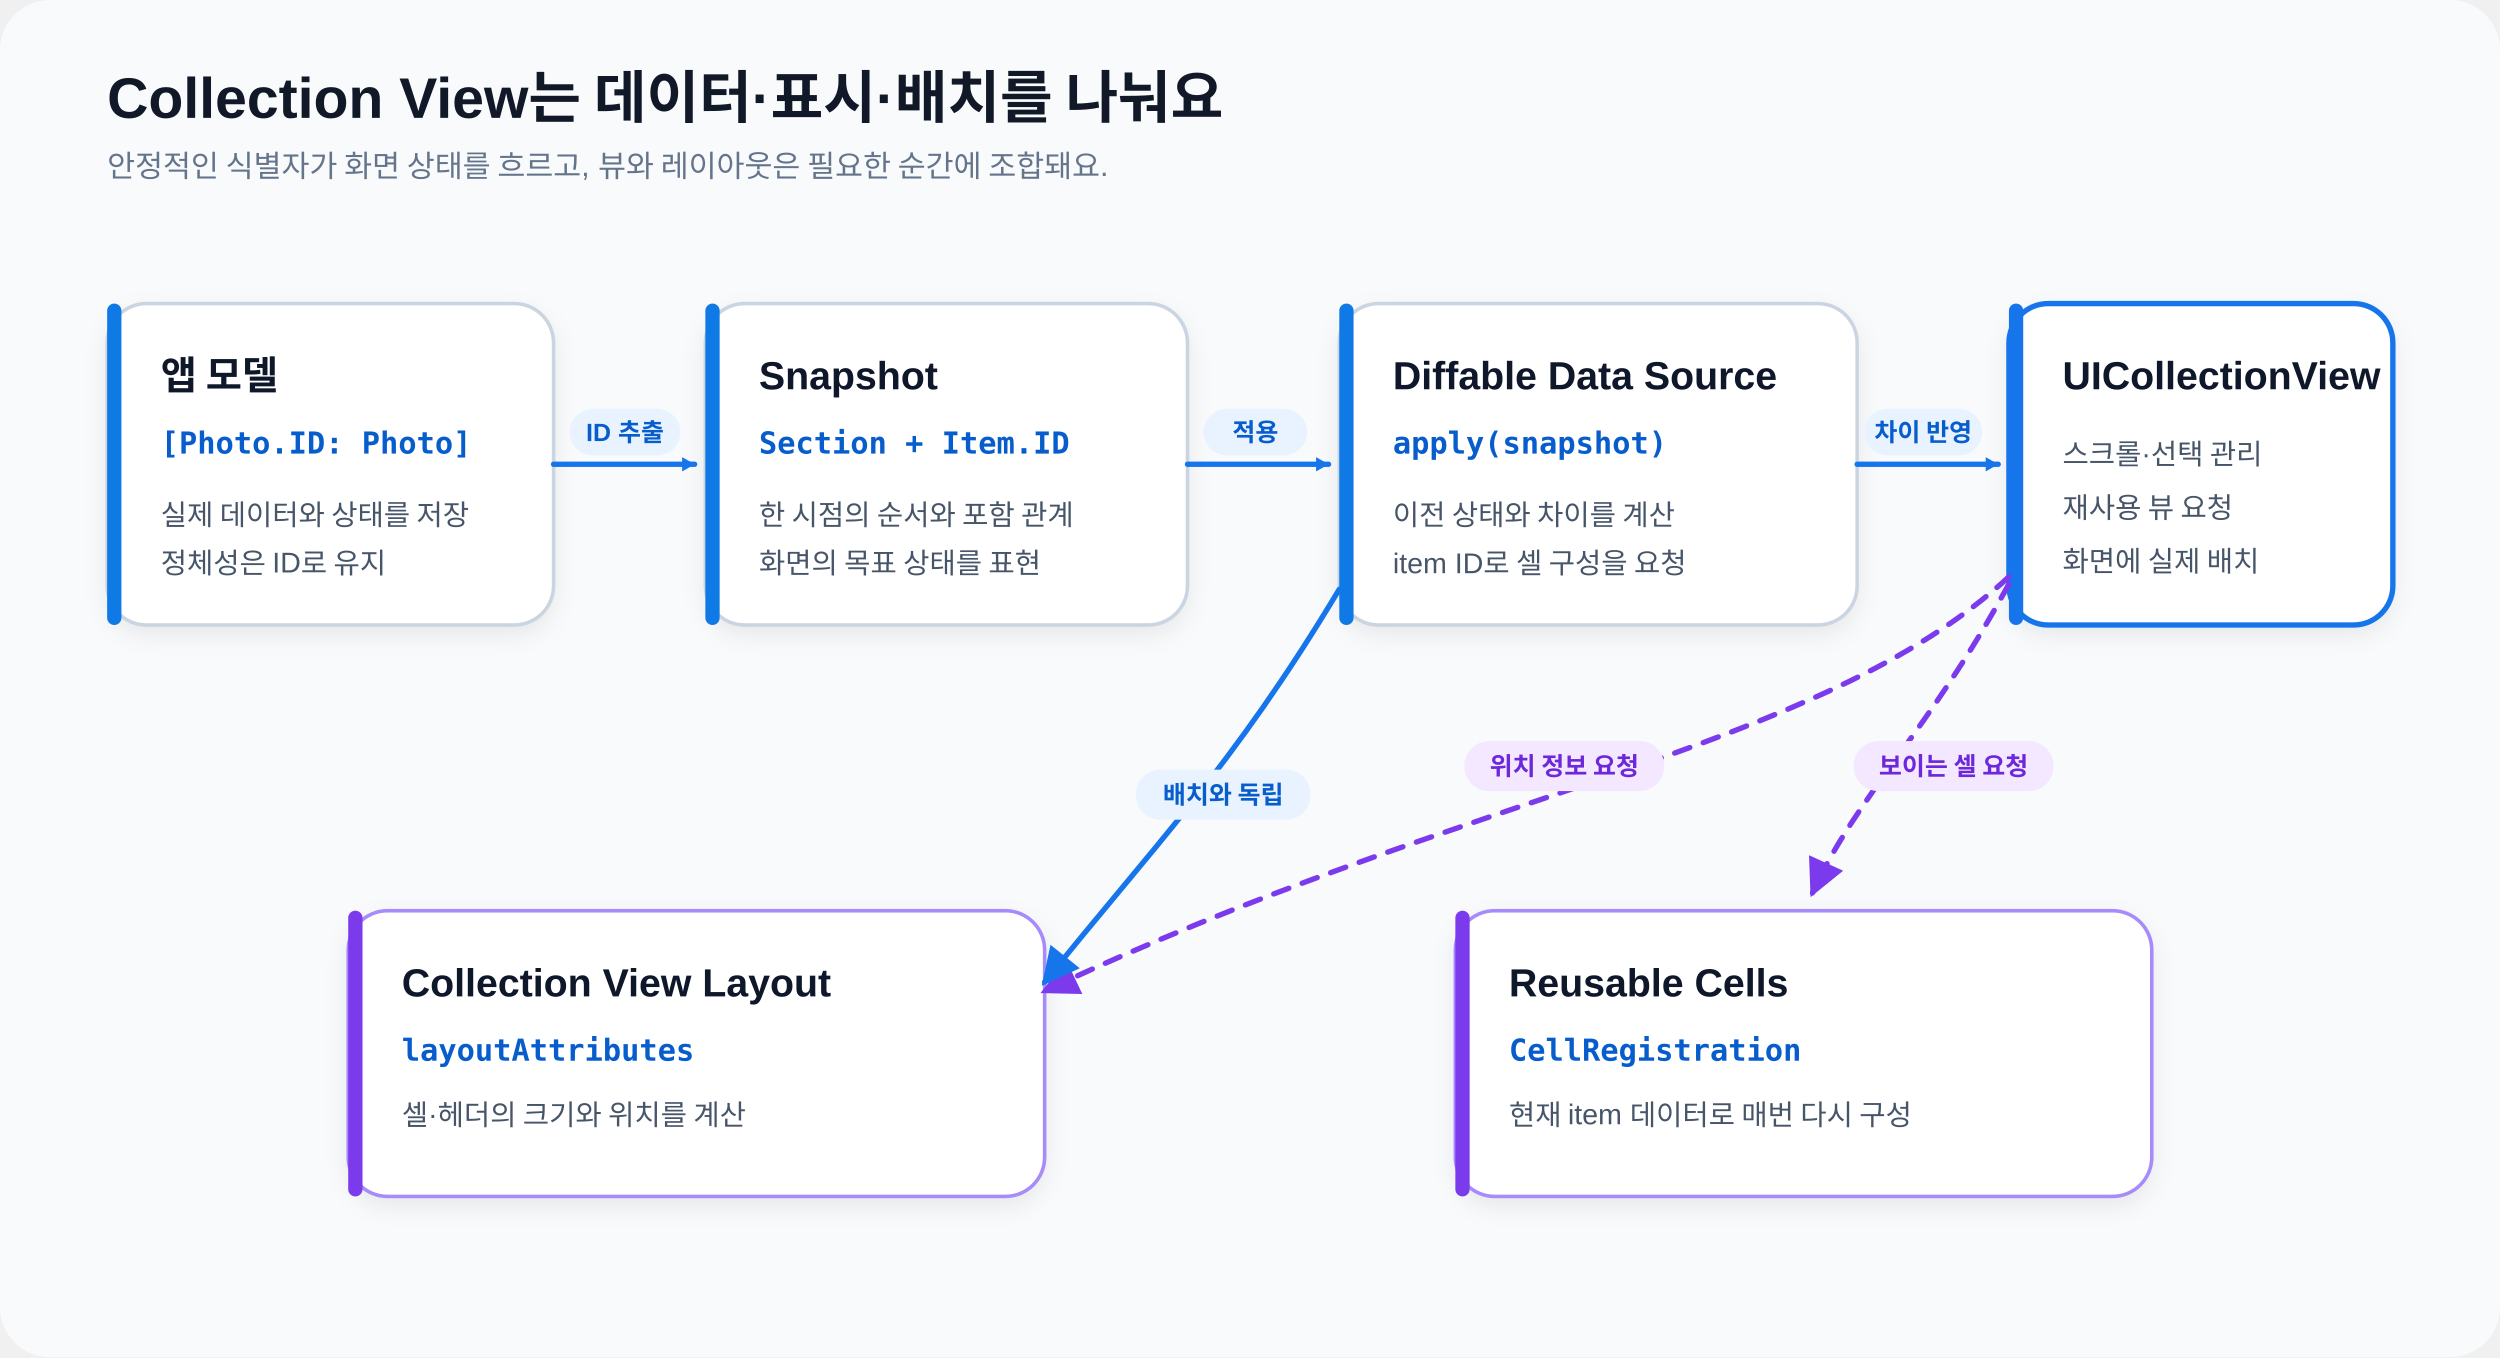
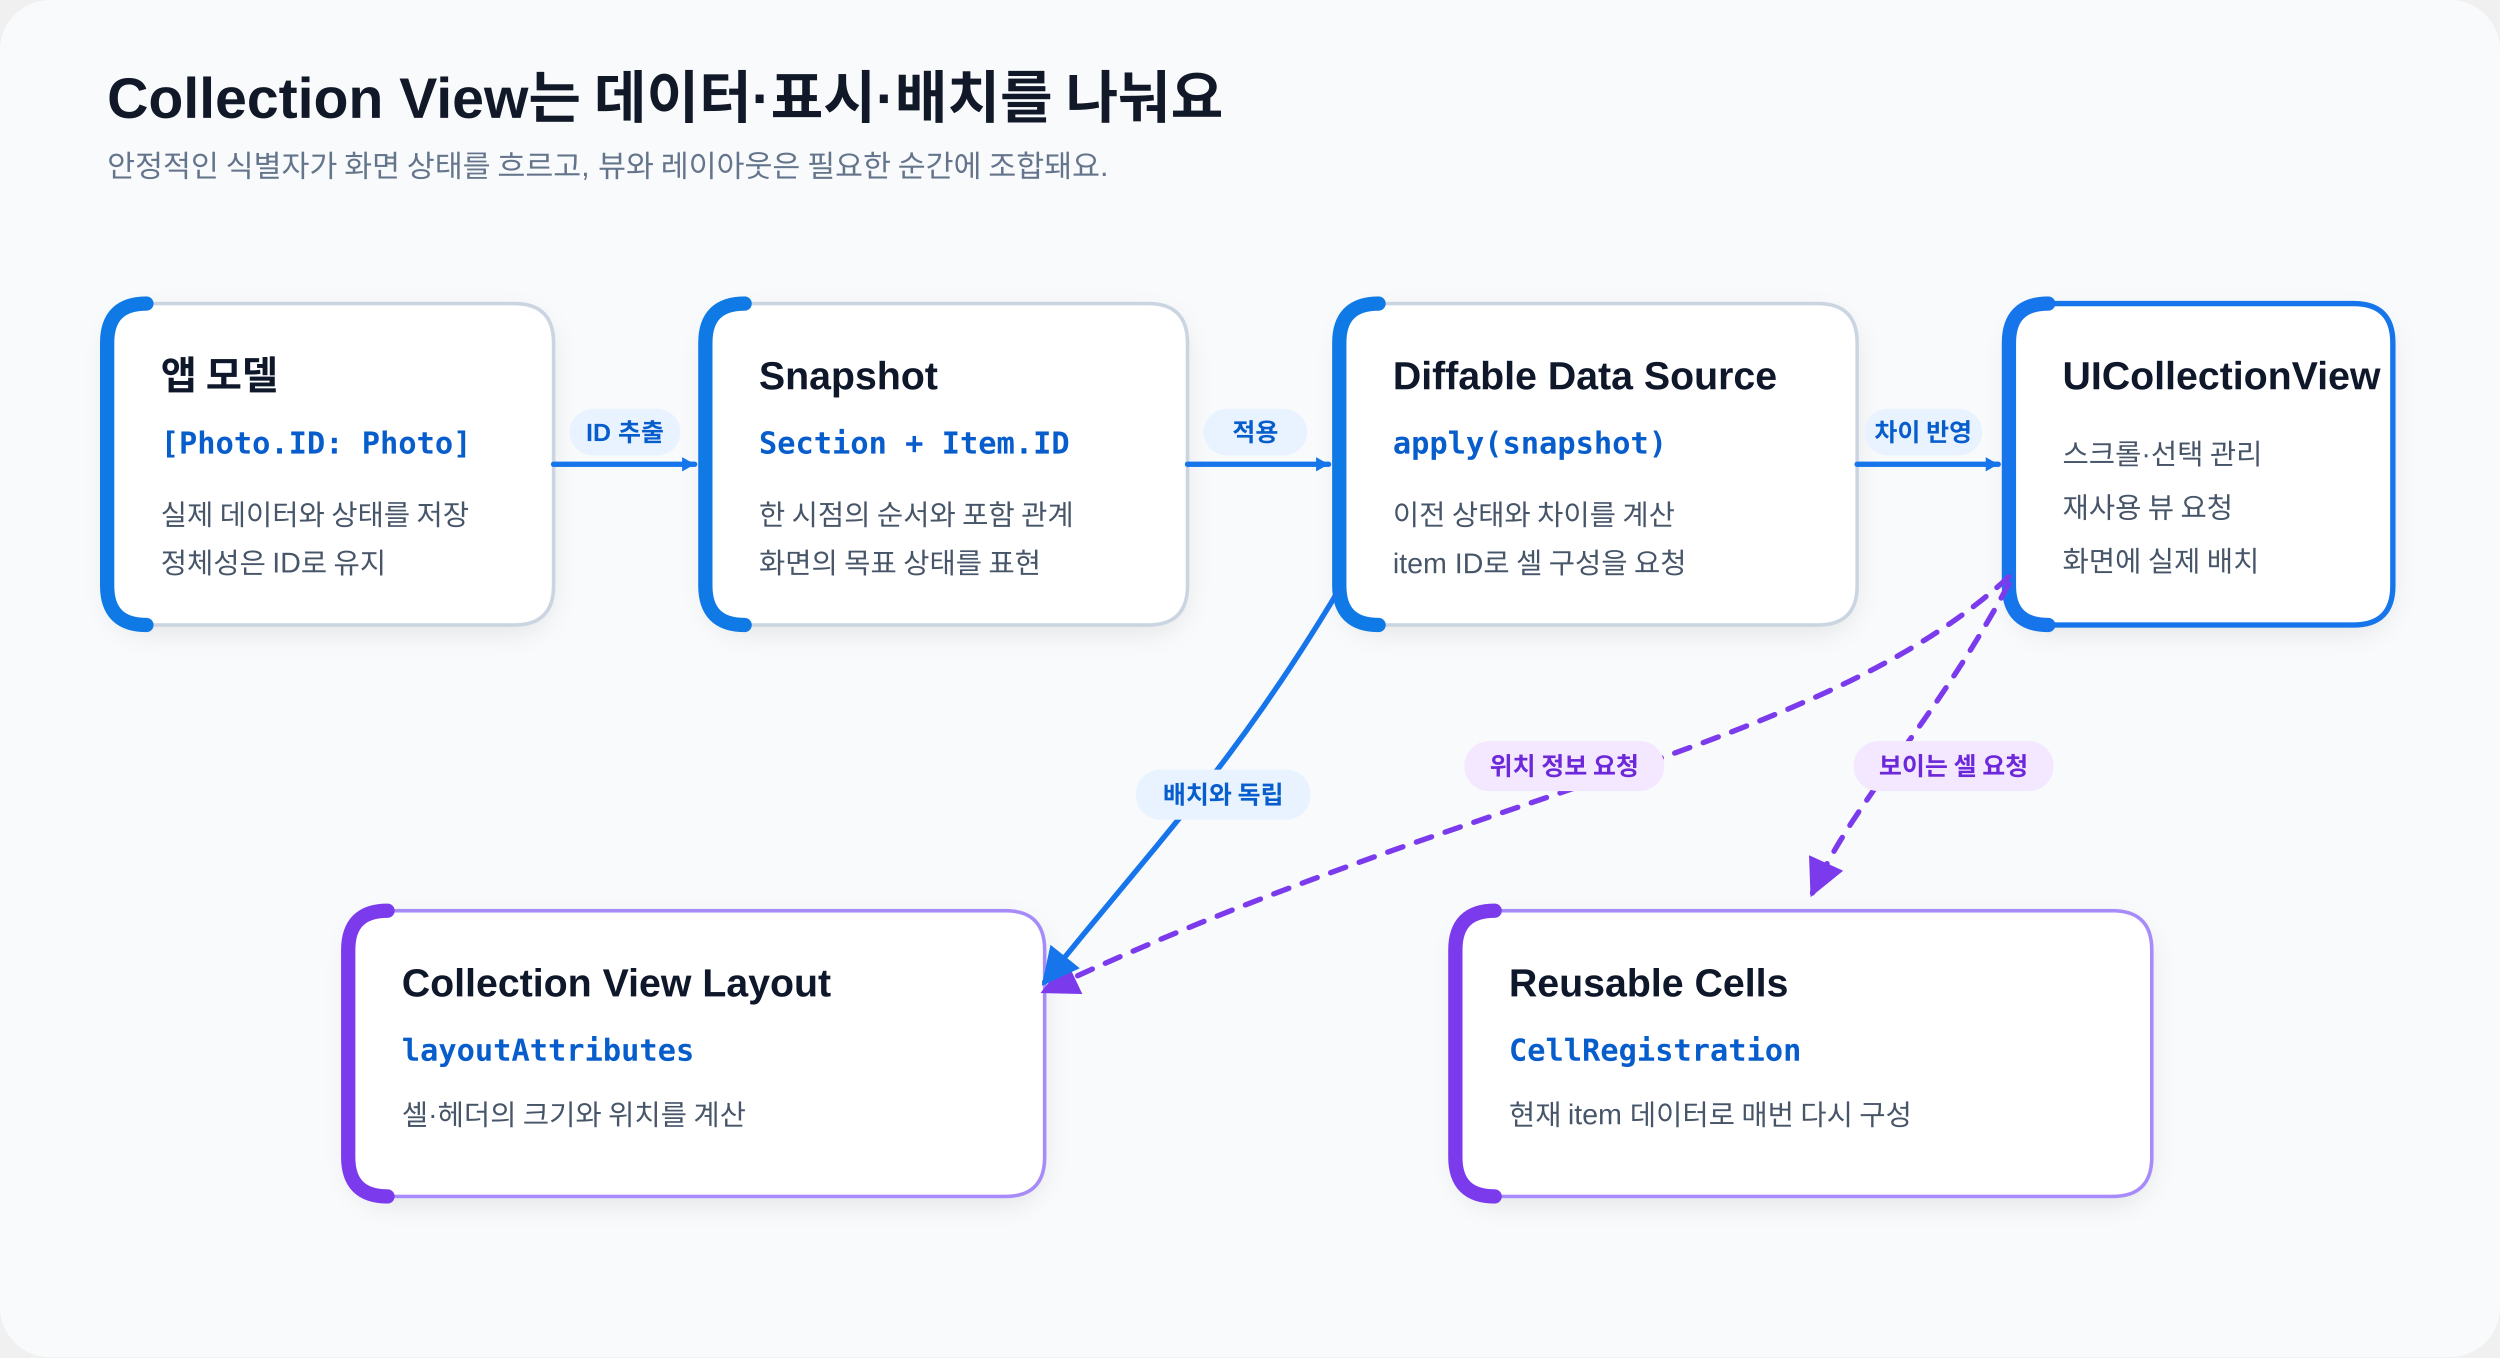
<svg xmlns="http://www.w3.org/2000/svg" width="1400" height="760" viewBox="0 0 1400 760" role="img" aria-labelledby="title description" shape-rendering="geometricPrecision" text-rendering="optimizeLegibility">
  <defs>
    <style>
      .title { font-family: "Helvetica Neue", "Apple SD Gothic Neo", Arial, sans-serif; font-size: 32px; font-weight: 700; fill: #111827; }
      .subtitle { font-family: "Helvetica Neue", "Apple SD Gothic Neo", Arial, sans-serif; font-size: 17px; font-weight: 500; fill: #64748b; }
      .box-title { font-family: "Helvetica Neue", "Apple SD Gothic Neo", Arial, sans-serif; font-size: 22px; font-weight: 700; fill: #0f172a; }
      .box-text { font-family: "Helvetica Neue", "Apple SD Gothic Neo", Arial, sans-serif; font-size: 16px; font-weight: 500; fill: #475569; }
      .code { font-family: "SFMono-Regular", Menlo, Monaco, Consolas, monospace; font-size: 17px; font-weight: 700; fill: #075dcc; }
      .label { font-family: "Helvetica Neue", "Apple SD Gothic Neo", Arial, sans-serif; font-size: 14px; font-weight: 700; fill: #075dcc; }
      .flow { fill: none; stroke: #1675ea; stroke-width: 3; stroke-linecap: round; }
      .request { fill: none; stroke: #7c3aed; stroke-width: 3; stroke-linecap: round; stroke-dasharray: 9 8; }
    </style>
    <marker id="blue-arrow" viewBox="0 0 8 8" refX="7" refY="4" markerWidth="7" markerHeight="7" orient="auto">
      <path d="M0 0L8 4L0 8Z" fill="#1675ea" />
    </marker>
    <marker id="purple-arrow" viewBox="0 0 8 8" refX="7" refY="4" markerWidth="7" markerHeight="7" orient="auto">
      <path d="M0 0L8 4L0 8Z" fill="#7c3aed" />
    </marker>
    <filter id="shadow" x="-10%" y="-10%" width="120%" height="130%">
      <feDropShadow dx="0" dy="5" stdDeviation="7" flood-color="#0f172a" flood-opacity=".08" />
    </filter>
  </defs>
  <rect width="1400" height="760" rx="28" fill="#f8fafc" />
  <text class="title" x="60" y="66">Collection View는 데이터·표시·배치를 나눠요</text>
  <text class="subtitle" x="60" y="99">안정적인 식별자가 화면 상태를 흐르고, 뷰와 레이아웃은 필요한 순간에 조합돼요.</text>
  <g>
    <rect x="60" y="170" width="250" height="180" rx="22" fill="#ffffff" filter="url(#shadow)" />
-     <rect x="60" y="170" width="250" height="180" rx="22" fill="#ffffff" stroke="#cbd5e1" stroke-width="2" />
-     <rect x="60" y="170" width="8" height="180" rx="4" fill="#0f7ae5" />
+     <rect x="60" y="170" width="250" height="180" rx="22" fill="#ffffff" />
+     <path d="M82 170H288Q310 170 310 192V328Q310 350 288 350H82" fill="none" stroke="#cbd5e1" stroke-width="2" stroke-linecap="round" stroke-linejoin="round" />
+     <path d="M82 170Q60 170 60 192V328Q60 350 82 350" fill="none" stroke="#0f7ae5" stroke-width="8" stroke-linecap="round" stroke-linejoin="round" />
    <text class="box-title" x="90" y="218">앱 모델</text>
    <text class="code" x="90" y="254">[Photo.ID: Photo]</text>
    <text class="box-text" x="90" y="294">실제 데이터와 상태를 저장</text>
    <text class="box-text" x="90" y="321">정체성은 ID로 유지</text>
  </g>
  <g>
    <rect x="395" y="170" width="270" height="180" rx="22" fill="#ffffff" filter="url(#shadow)" />
-     <rect x="395" y="170" width="270" height="180" rx="22" fill="#ffffff" stroke="#cbd5e1" stroke-width="2" />
-     <rect x="395" y="170" width="8" height="180" rx="4" fill="#0f7ae5" />
+     <rect x="395" y="170" width="270" height="180" rx="22" fill="#ffffff" />
+     <path d="M417 170H643Q665 170 665 192V328Q665 350 643 350H417" fill="none" stroke="#cbd5e1" stroke-width="2" stroke-linecap="round" stroke-linejoin="round" />
+     <path d="M417 170Q395 170 395 192V328Q395 350 417 350" fill="none" stroke="#0f7ae5" stroke-width="8" stroke-linecap="round" stroke-linejoin="round" />
    <text class="box-title" x="425" y="218">Snapshot</text>
    <text class="code" x="425" y="254">Section + Item.ID</text>
    <text class="box-text" x="425" y="294">한 시점의 순서와 포함 관계</text>
    <text class="box-text" x="425" y="321">화면의 목표 상태를 표현</text>
  </g>
  <g>
    <rect x="750" y="170" width="290" height="180" rx="22" fill="#ffffff" filter="url(#shadow)" />
-     <rect x="750" y="170" width="290" height="180" rx="22" fill="#ffffff" stroke="#cbd5e1" stroke-width="2" />
-     <rect x="750" y="170" width="8" height="180" rx="4" fill="#0f7ae5" />
+     <rect x="750" y="170" width="290" height="180" rx="22" fill="#ffffff" />
+     <path d="M772 170H1018Q1040 170 1040 192V328Q1040 350 1018 350H772" fill="none" stroke="#cbd5e1" stroke-width="2" stroke-linecap="round" stroke-linejoin="round" />
+     <path d="M772 170Q750 170 750 192V328Q750 350 772 350" fill="none" stroke="#0f7ae5" stroke-width="8" stroke-linecap="round" stroke-linejoin="round" />
    <text class="box-title" x="780" y="218">Diffable Data Source</text>
    <text class="code" x="780" y="254">apply(snapshot)</text>
    <text class="box-text" x="780" y="294">이전 상태와 차이를 계산</text>
    <text class="box-text" x="780" y="321">item ID로 셀 구성을 요청</text>
  </g>
  <g>
    <rect x="1125" y="170" width="215" height="180" rx="22" fill="#ffffff" filter="url(#shadow)" />
-     <rect x="1125" y="170" width="215" height="180" rx="22" fill="#ffffff" stroke="#1675ea" stroke-width="3" />
-     <rect x="1125" y="170" width="8" height="180" rx="4" fill="#1675ea" />
+     <rect x="1125" y="170" width="215" height="180" rx="22" fill="#ffffff" />
+     <path d="M1147 170H1318Q1340 170 1340 192V328Q1340 350 1318 350H1147" fill="none" stroke="#1675ea" stroke-width="3" stroke-linecap="round" stroke-linejoin="round" />
+     <path d="M1147 170Q1125 170 1125 192V328Q1125 350 1147 350" fill="none" stroke="#1675ea" stroke-width="8" stroke-linecap="round" stroke-linejoin="round" />
    <text class="box-title" x="1155" y="218">UICollectionView</text>
    <text class="box-text" x="1155" y="260">스크롤·선택 관리</text>
    <text class="box-text" x="1155" y="290">재사용 뷰 요청</text>
    <text class="box-text" x="1155" y="320">화면에 실제 배치</text>
  </g>
  <path class="flow" d="M310 260H389" />
  <path d="M389 260L382 256V264Z" fill="#1675ea" />
  <rect x="319" y="229" width="62" height="26" rx="13" fill="#e8f3ff" />
  <text class="label" x="350" y="247" text-anchor="middle">ID 추출</text>
  <path class="flow" d="M665 260H744" />
  <path d="M744 260L737 256V264Z" fill="#1675ea" />
  <rect x="674" y="229" width="58" height="26" rx="13" fill="#e8f3ff" />
  <text class="label" x="703" y="247" text-anchor="middle">적용</text>
  <path class="flow" d="M1040 260H1119" />
  <path d="M1119 260L1112 256V264Z" fill="#1675ea" />
  <rect x="1044" y="229" width="66" height="26" rx="13" fill="#e8f3ff" />
  <text class="label" x="1077" y="247" text-anchor="middle">차이 반영</text>
  <g>
    <rect x="195" y="510" width="390" height="160" rx="22" fill="#ffffff" filter="url(#shadow)" />
-     <rect x="195" y="510" width="390" height="160" rx="22" fill="#ffffff" stroke="#a78bfa" stroke-width="2" />
-     <rect x="195" y="510" width="8" height="160" rx="4" fill="#7c3aed" />
+     <rect x="195" y="510" width="390" height="160" rx="22" fill="#ffffff" />
+     <path d="M217 510H563Q585 510 585 532V648Q585 670 563 670H217" fill="none" stroke="#a78bfa" stroke-width="2" stroke-linecap="round" stroke-linejoin="round" />
+     <path d="M217 510Q195 510 195 532V648Q195 670 217 670" fill="none" stroke="#7c3aed" stroke-width="8" stroke-linecap="round" stroke-linejoin="round" />
    <text class="box-title" x="225" y="558">Collection View Layout</text>
    <text class="code" x="225" y="594">layoutAttributes</text>
    <text class="box-text" x="225" y="630">셀·헤더의 크기와 위치를 계산</text>
  </g>
  <g>
    <rect x="815" y="510" width="390" height="160" rx="22" fill="#ffffff" filter="url(#shadow)" />
-     <rect x="815" y="510" width="390" height="160" rx="22" fill="#ffffff" stroke="#a78bfa" stroke-width="2" />
-     <rect x="815" y="510" width="8" height="160" rx="4" fill="#7c3aed" />
+     <rect x="815" y="510" width="390" height="160" rx="22" fill="#ffffff" />
+     <path d="M837 510H1183Q1205 510 1205 532V648Q1205 670 1183 670H837" fill="none" stroke="#a78bfa" stroke-width="2" stroke-linecap="round" stroke-linejoin="round" />
+     <path d="M837 510Q815 510 815 532V648Q815 670 837 670" fill="none" stroke="#7c3aed" stroke-width="8" stroke-linecap="round" stroke-linejoin="round" />
    <text class="box-title" x="845" y="558">Reusable Cells</text>
    <text class="code" x="845" y="594">CellRegistration</text>
    <text class="box-text" x="845" y="630">현재 item 데이터로 매번 다시 구성</text>
  </g>
  <path class="request" d="M1125 323C1020 420 820 444 585 555" marker-end="url(#purple-arrow)" />
  <rect x="820" y="415" width="112" height="28" rx="14" fill="#f3e8ff" />
  <text x="876" y="434" text-anchor="middle" style="font-family:'Helvetica Neue','Apple SD Gothic Neo',Arial,sans-serif;font-size:14px;font-weight:700;fill:#6d28d9">위치 정보 요청</text>
  <path class="request" d="M1125 327C1080 410 1040 445 1015 500" marker-end="url(#purple-arrow)" />
  <rect x="1038" y="415" width="112" height="28" rx="14" fill="#f3e8ff" />
  <text x="1094" y="434" text-anchor="middle" style="font-family:'Helvetica Neue','Apple SD Gothic Neo',Arial,sans-serif;font-size:14px;font-weight:700;fill:#6d28d9">보이는 셀 요청</text>
  <path class="flow" d="M750 330C690 430 645 475 585 550" marker-end="url(#blue-arrow)" />
  <rect x="636" y="431" width="98" height="28" rx="14" fill="#e8f3ff" />
  <text class="label" x="685" y="450" text-anchor="middle">배치와 독립</text>
</svg>
